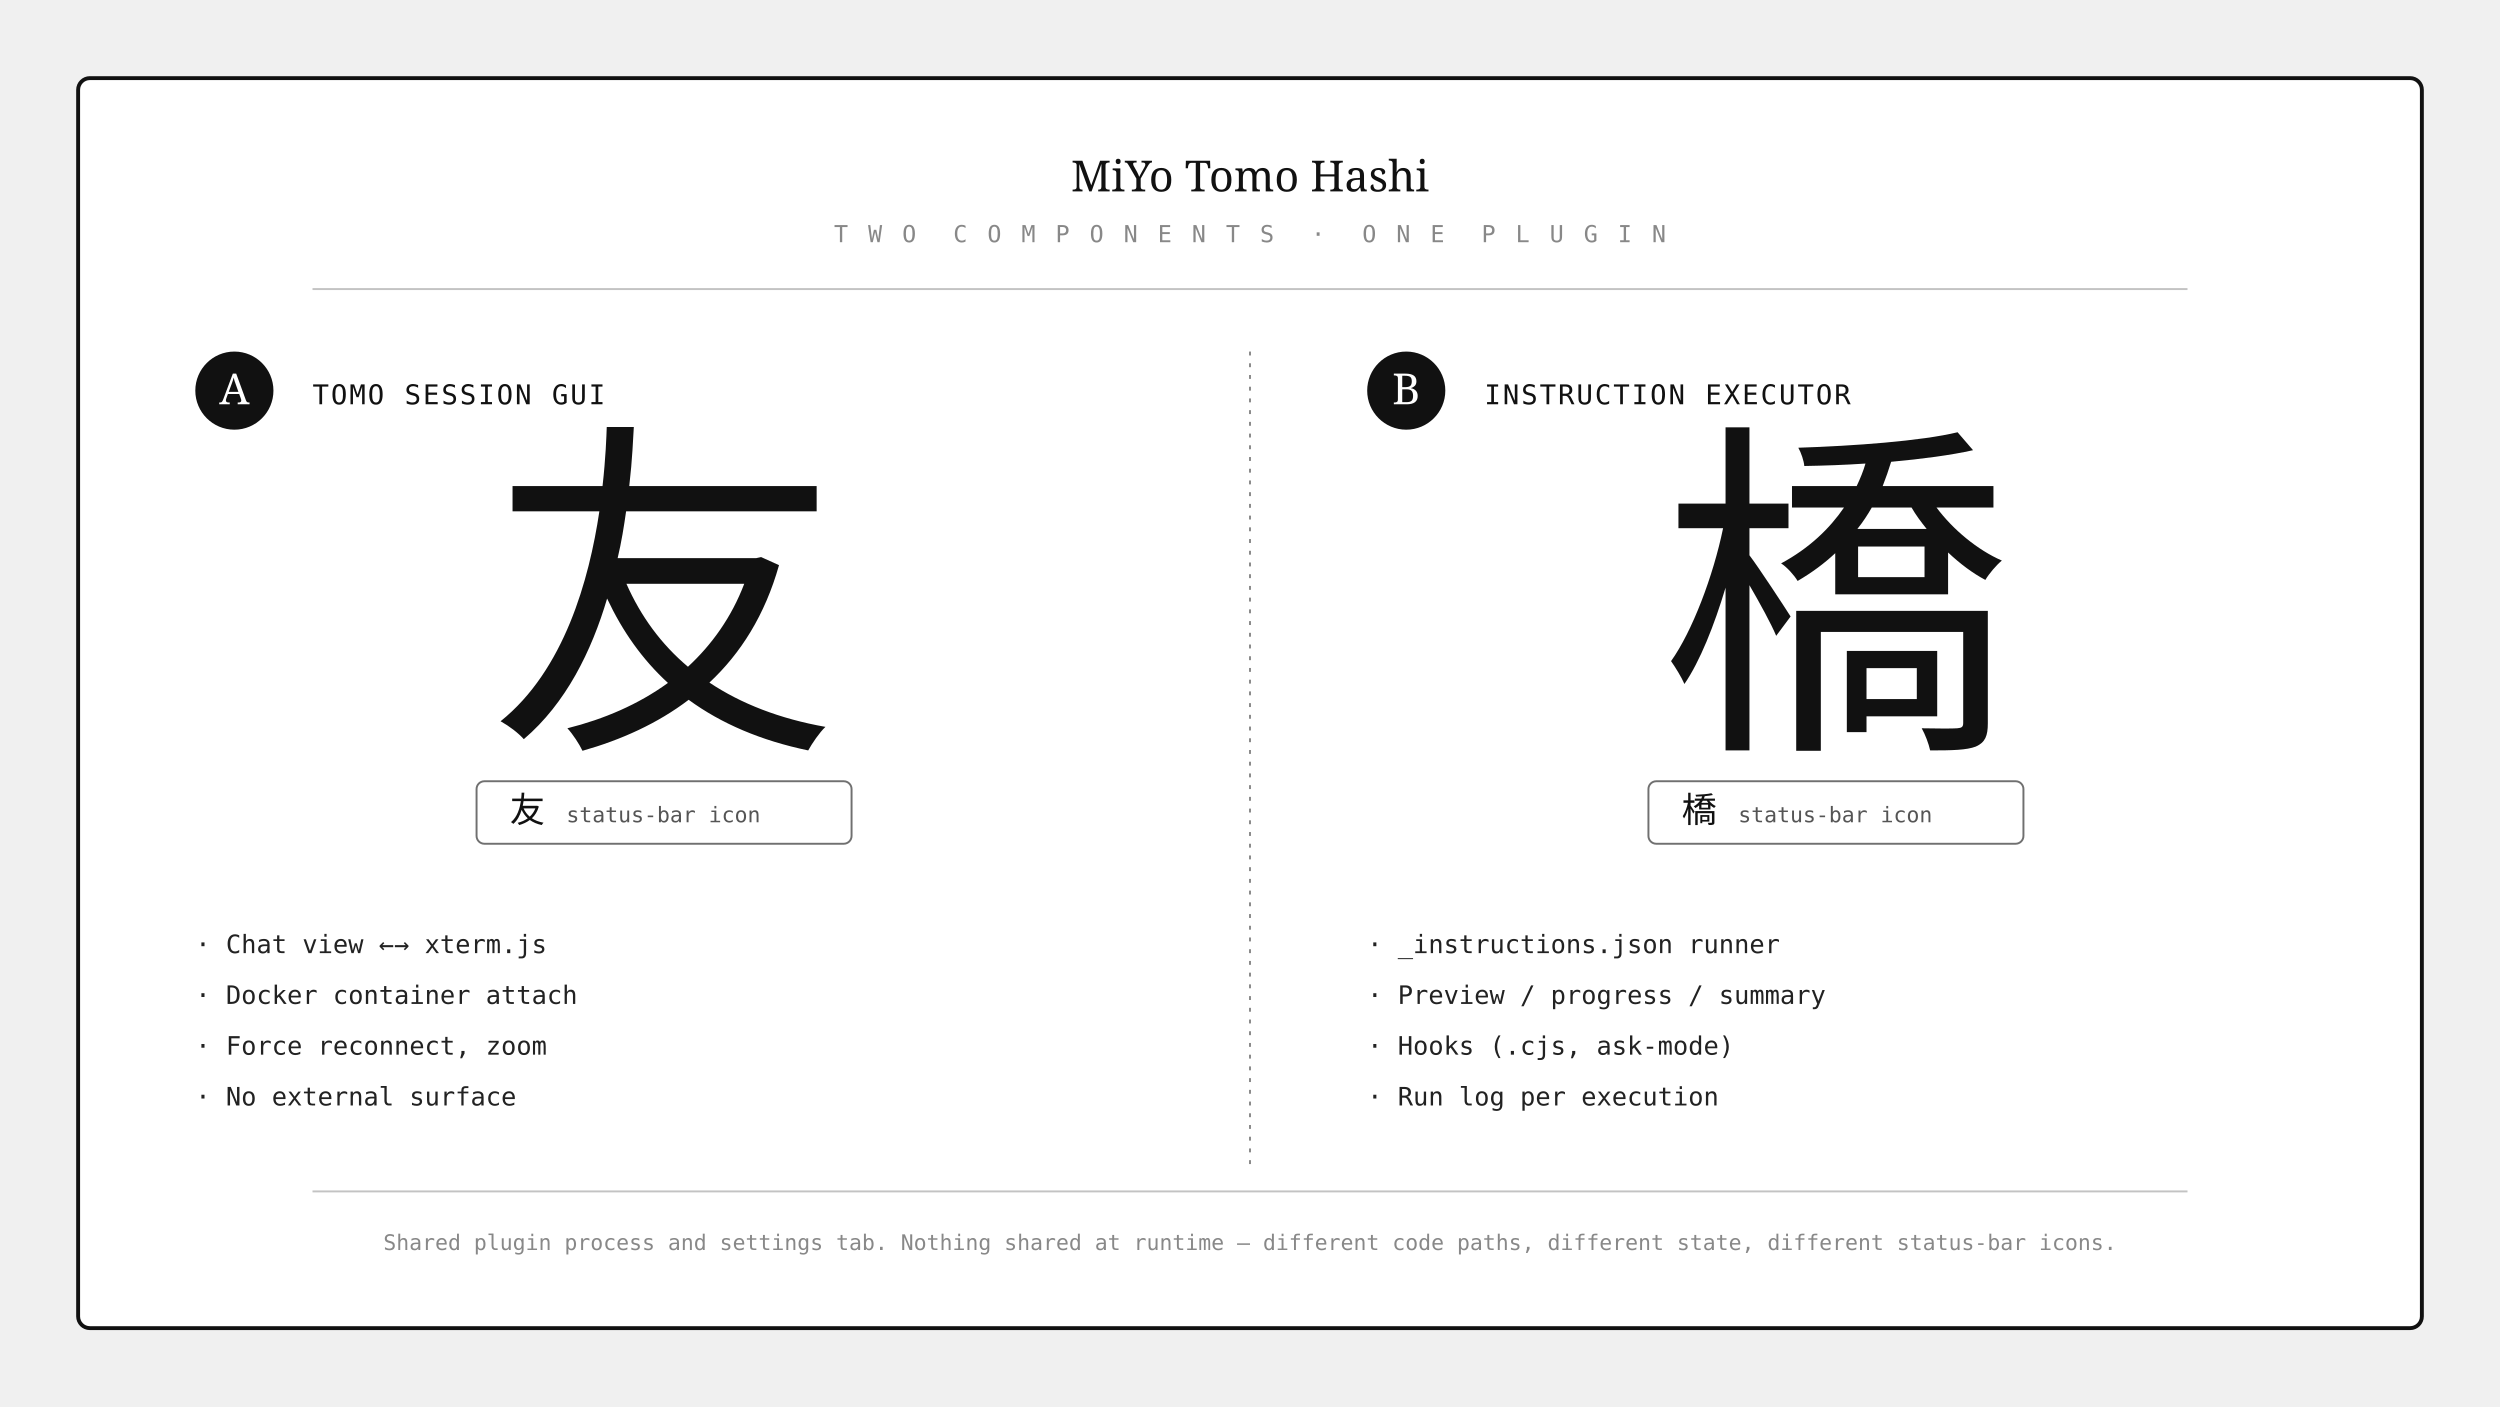
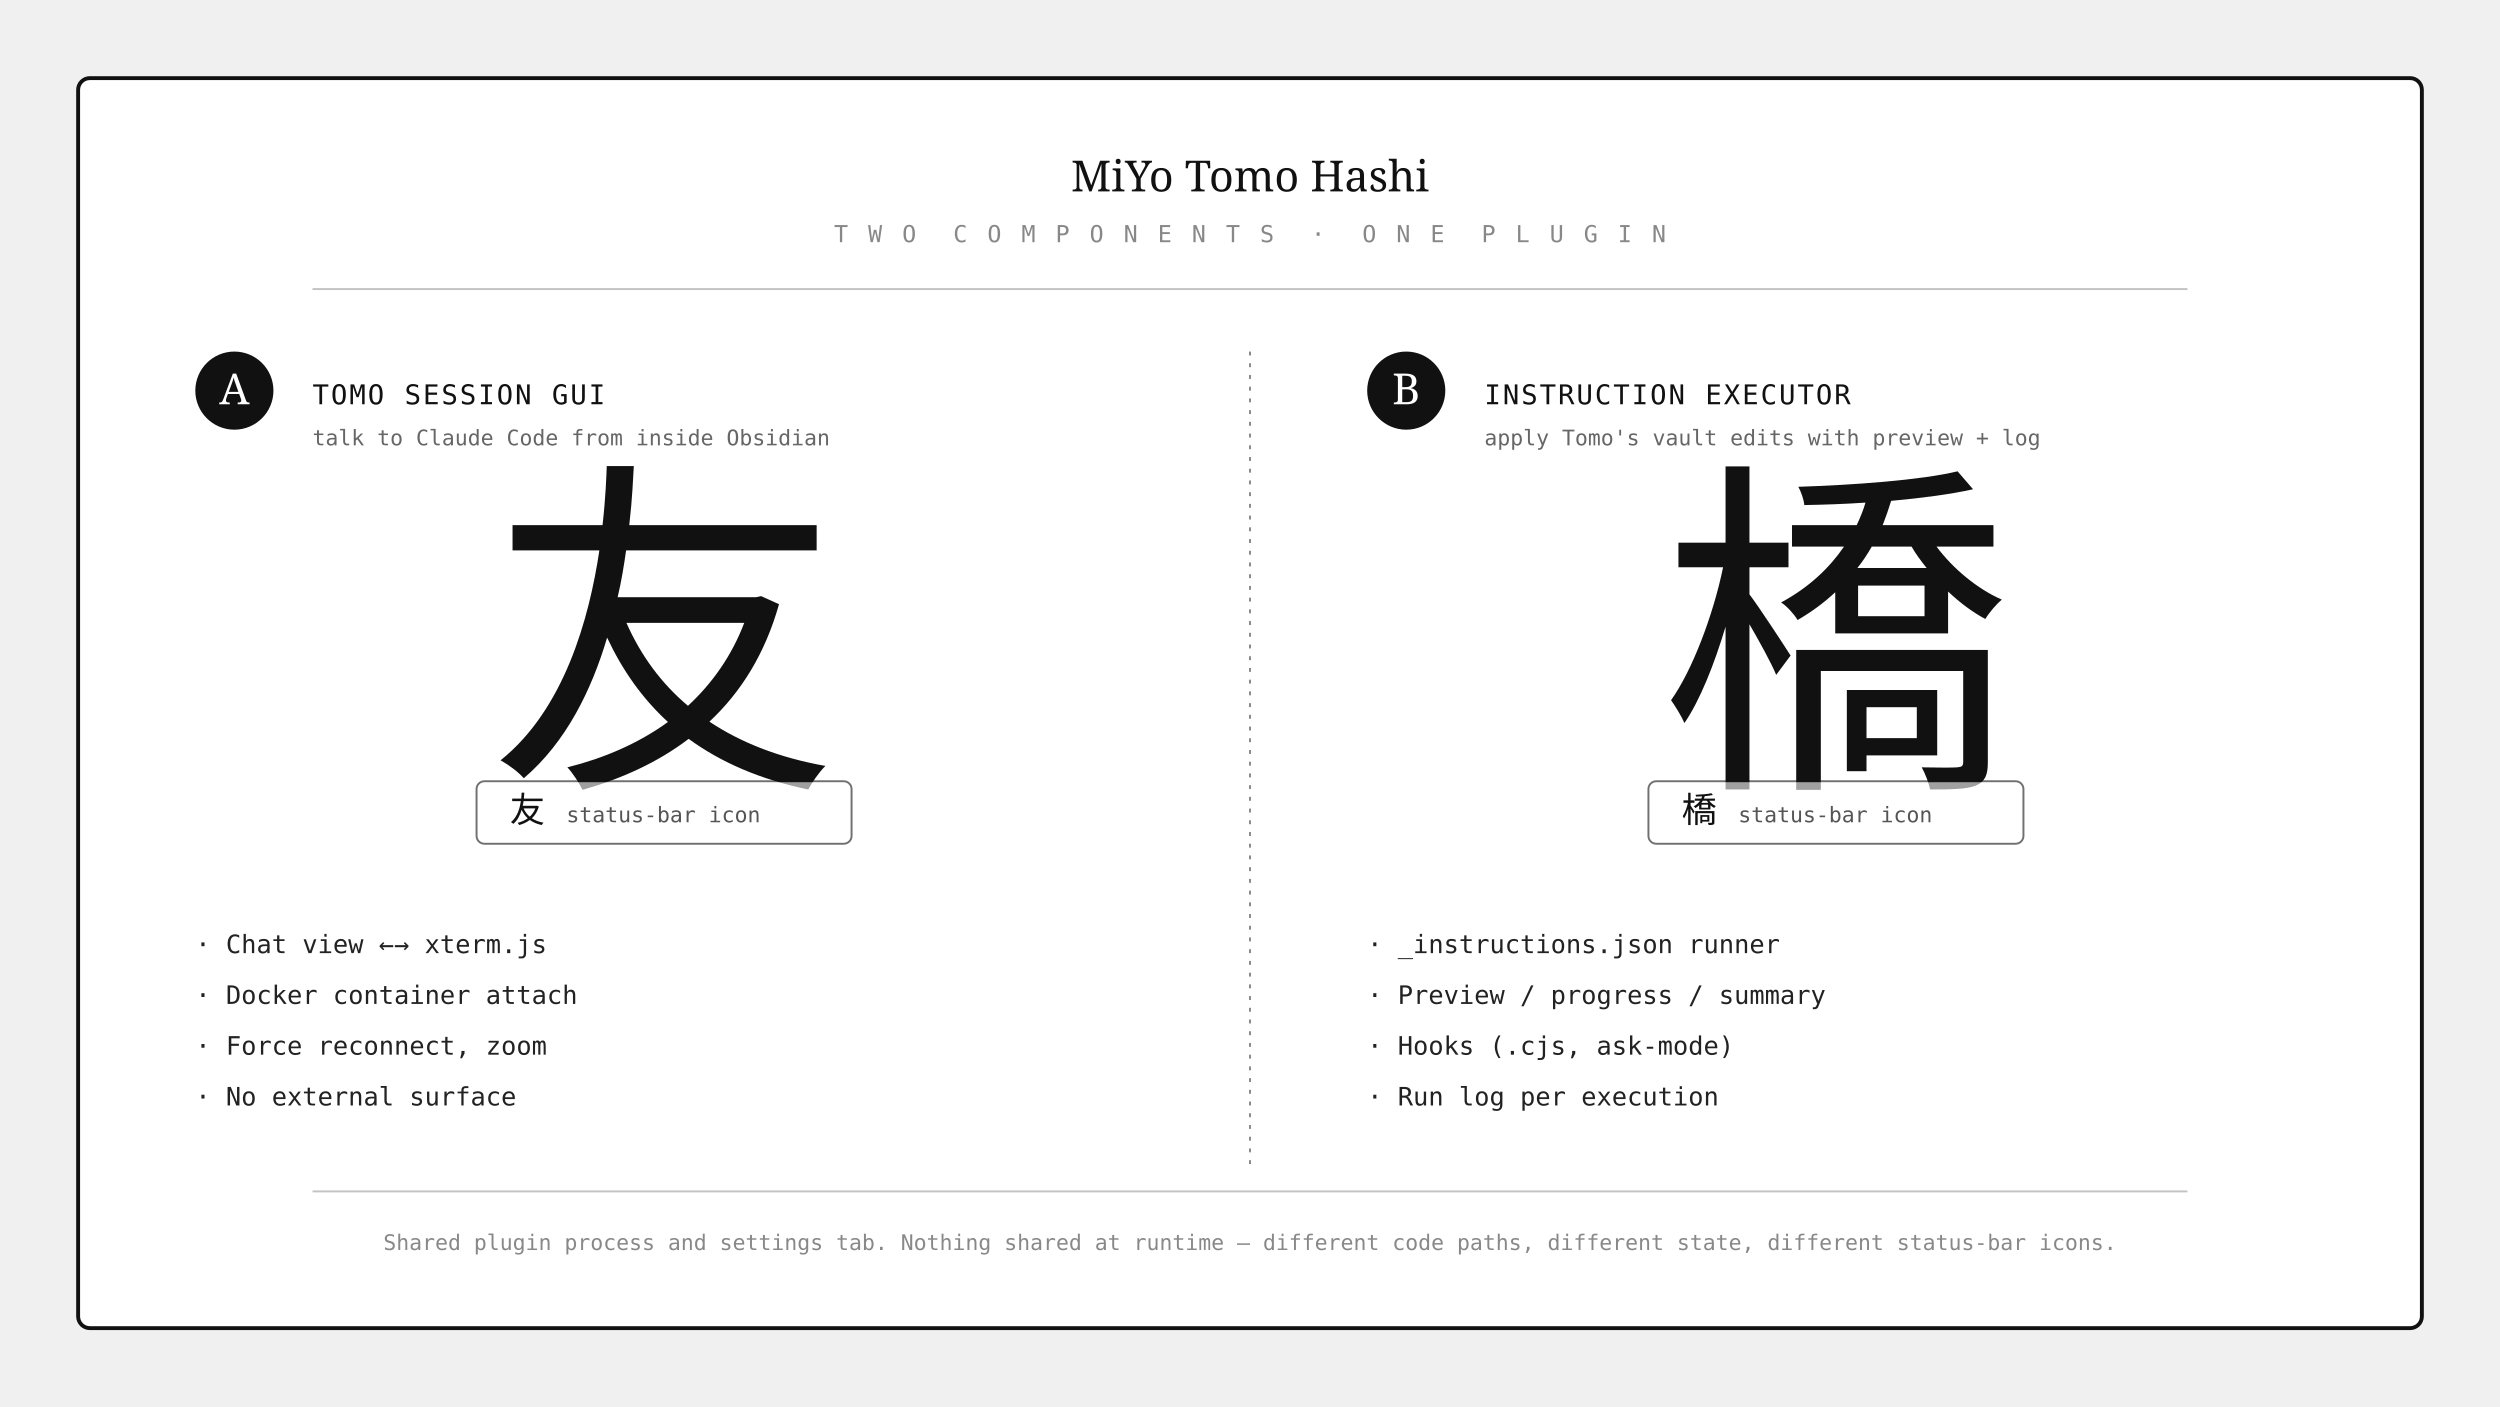
<svg xmlns="http://www.w3.org/2000/svg" width="100%" viewBox="0 0 1280 720" role="img">
  <rect x="40" y="40" width="1200" height="640" rx="6" fill="#ffffff" stroke="#111111" stroke-width="2" />
  <text x="640" y="98" font-family="serif" font-size="22" fill="#111111" text-anchor="middle" font-weight="500">MiYo Tomo Hashi</text>
  <text x="640" y="124" font-family="monospace" font-size="12" fill="#888888" text-anchor="middle" letter-spacing="1.5" xml:space="preserve">T W O  C O M P O N E N T S  ·  O N E  P L U G I N</text>
  <line x1="160" y1="148" x2="1120" y2="148" stroke="#111111" stroke-width="1" opacity="0.25" />
  <line x1="640" y1="180" x2="640" y2="600" stroke="#111111" stroke-width="1" opacity="0.5" stroke-dasharray="2 4" />
  <circle cx="120" cy="200" r="20" fill="#111111" />
  <text x="120" y="207" font-family="serif" font-size="22" fill="#ffffff" text-anchor="middle" font-weight="500">A</text>
  <text x="160" y="207" font-family="monospace" font-size="14" fill="#111111" letter-spacing="1">TOMO SESSION GUI</text>
-   <text x="340" y="370" font-family="serif" font-size="180" fill="#111111" text-anchor="middle" font-weight="400">友</text>
+   <text x="160" y="228" font-family="monospace" font-size="11" fill="#666666">talk to Claude Code from inside Obsidian</text>
+   <text x="340" y="390" font-family="serif" font-size="180" fill="#111111" text-anchor="middle" font-weight="400">友</text>
  <rect x="244" y="400" width="192" height="32" rx="4" fill="#ffffff" stroke="#111111" stroke-width="1" opacity="0.6" />
  <text x="270" y="421" font-family="serif" font-size="18" fill="#111111" text-anchor="middle">友</text>
  <text x="290" y="421" font-family="monospace" font-size="11" fill="#555555">  status-bar icon</text>
  <text x="100" y="488" font-family="monospace" font-size="13" fill="#222222">·  Chat view  ←→  xterm.js</text>
  <text x="100" y="514" font-family="monospace" font-size="13" fill="#222222">·  Docker container attach</text>
  <text x="100" y="540" font-family="monospace" font-size="13" fill="#222222">·  Force reconnect, zoom</text>
  <text x="100" y="566" font-family="monospace" font-size="13" fill="#222222">·  No external surface</text>
  <circle cx="720" cy="200" r="20" fill="#111111" />
  <text x="720" y="207" font-family="serif" font-size="22" fill="#ffffff" text-anchor="middle" font-weight="500">B</text>
  <text x="760" y="207" font-family="monospace" font-size="14" fill="#111111" letter-spacing="1">INSTRUCTION EXECUTOR</text>
-   <text x="940" y="370" font-family="serif" font-size="180" fill="#111111" text-anchor="middle" font-weight="400">橋</text>
+   <text x="760" y="228" font-family="monospace" font-size="11" fill="#666666">apply Tomo's vault edits with preview + log</text>
+   <text x="940" y="390" font-family="serif" font-size="180" fill="#111111" text-anchor="middle" font-weight="400">橋</text>
  <rect x="844" y="400" width="192" height="32" rx="4" fill="#ffffff" stroke="#111111" stroke-width="1" opacity="0.6" />
  <text x="870" y="421" font-family="serif" font-size="18" fill="#111111" text-anchor="middle">橋</text>
  <text x="890" y="421" font-family="monospace" font-size="11" fill="#555555">  status-bar icon</text>
  <text x="700" y="488" font-family="monospace" font-size="13" fill="#222222">·  _instructions.json runner</text>
  <text x="700" y="514" font-family="monospace" font-size="13" fill="#222222">·  Preview / progress / summary</text>
  <text x="700" y="540" font-family="monospace" font-size="13" fill="#222222">·  Hooks (.cjs, ask-mode)</text>
  <text x="700" y="566" font-family="monospace" font-size="13" fill="#222222">·  Run log per execution</text>
  <line x1="160" y1="610" x2="1120" y2="610" stroke="#111111" stroke-width="1" opacity="0.25" />
  <text x="640" y="640" font-family="monospace" font-size="11" fill="#888888" text-anchor="middle">Shared plugin process and settings tab.  Nothing shared at runtime — different code paths, different state, different status-bar icons.</text>
</svg>
